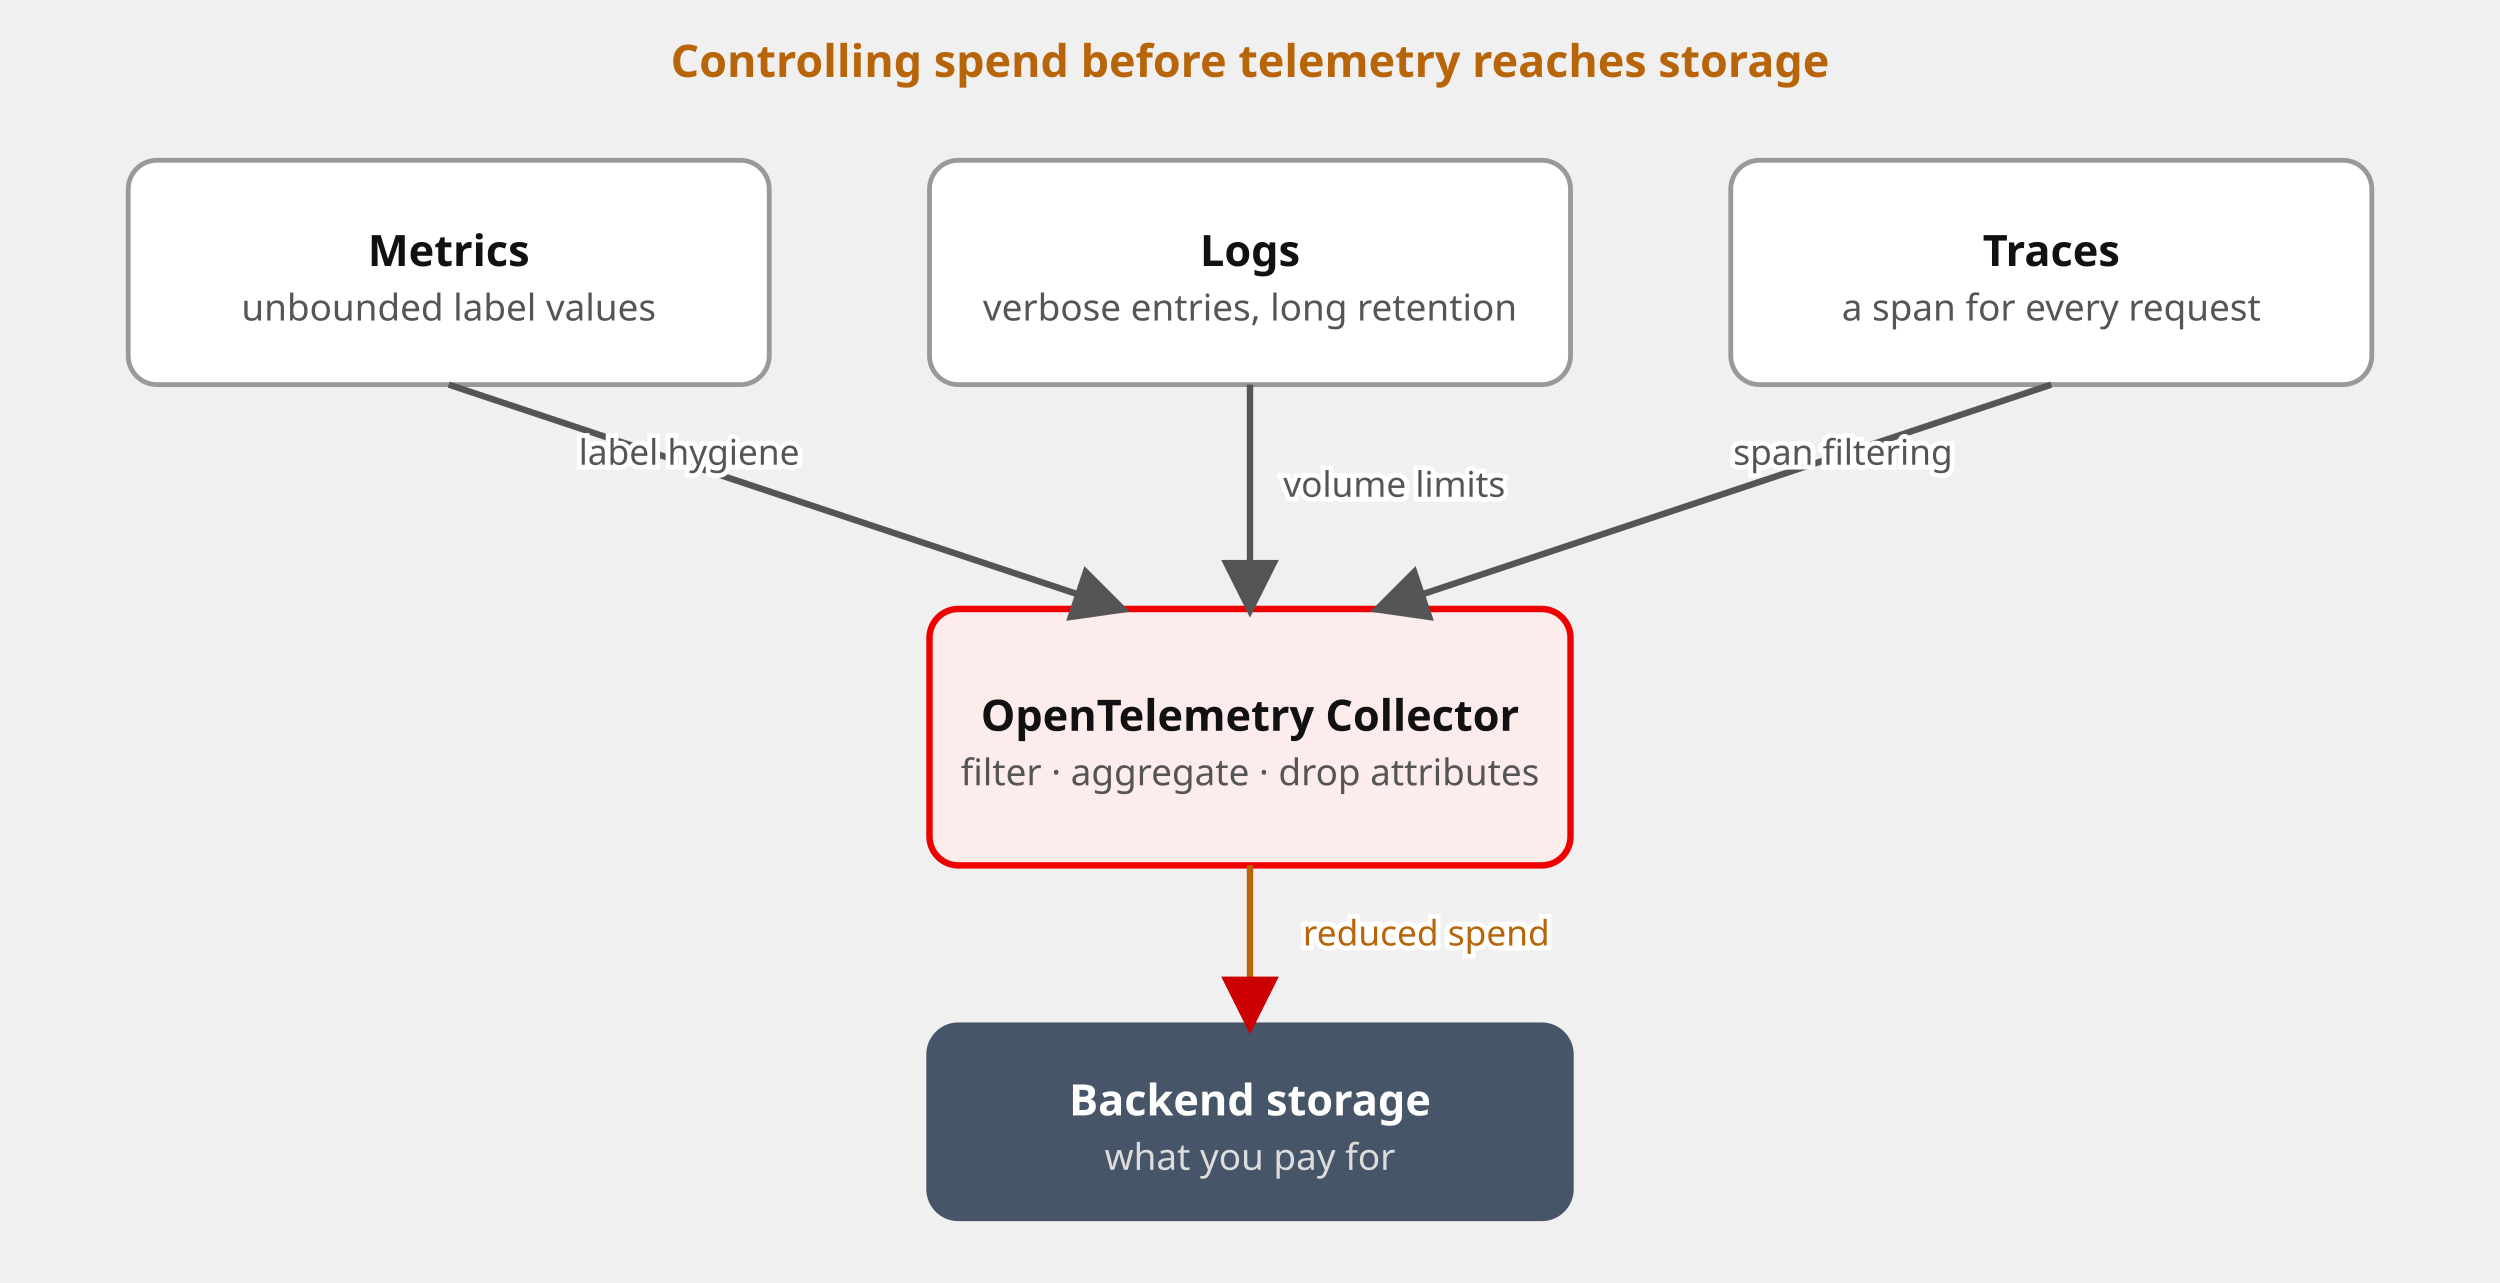
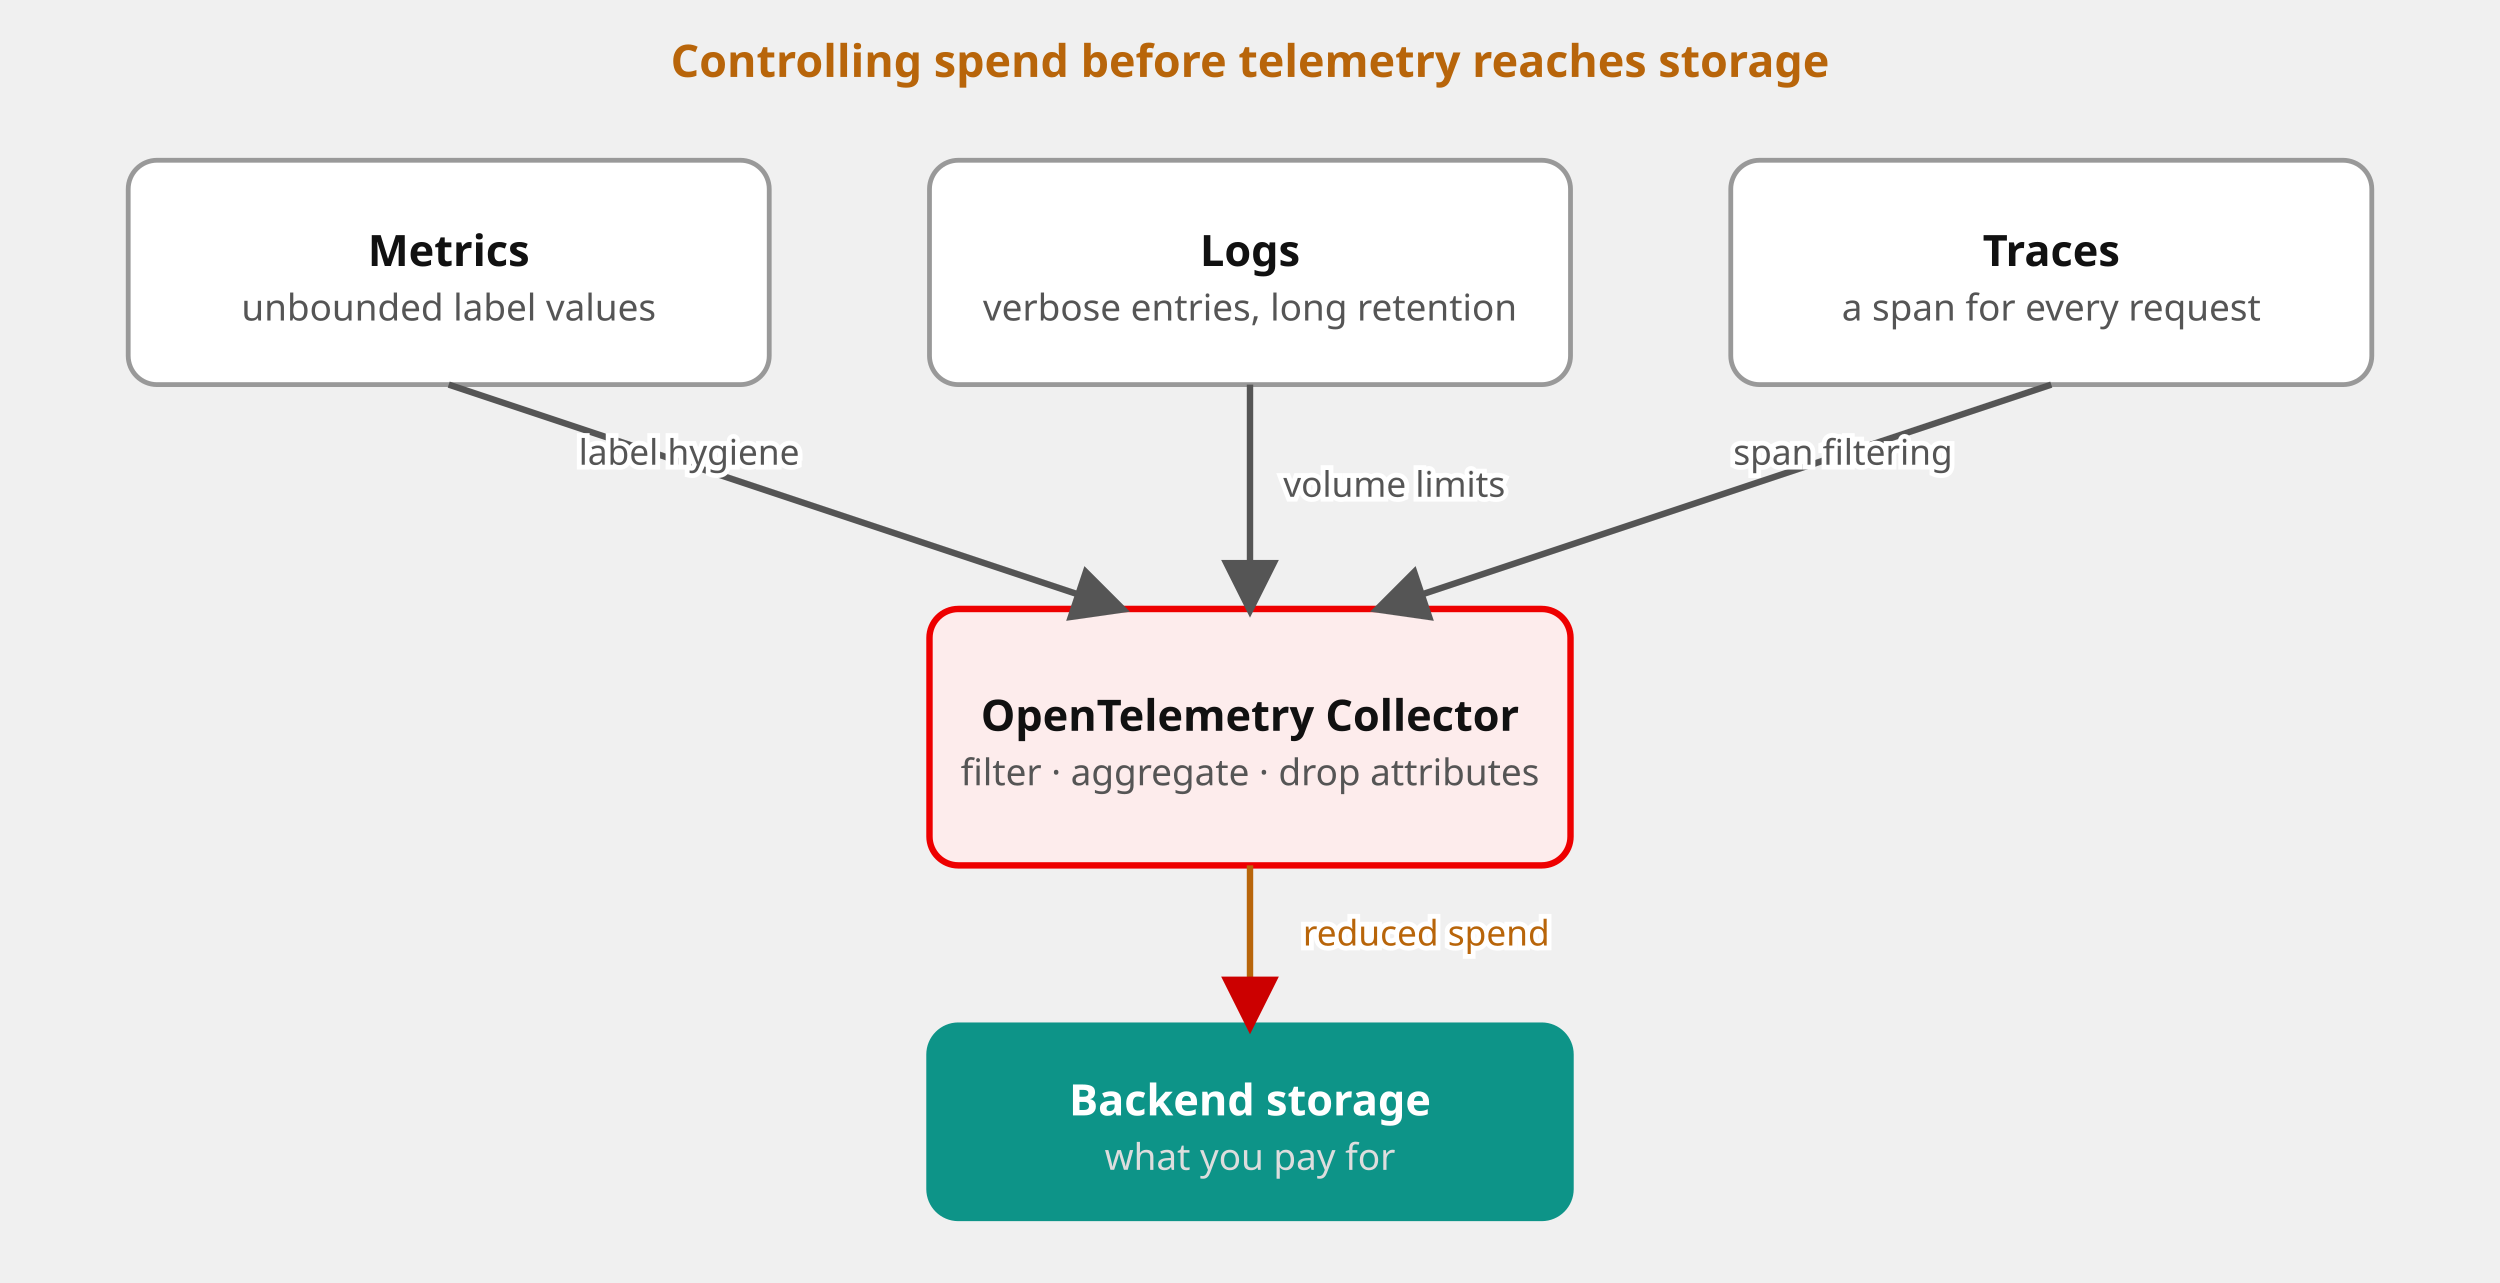
<svg xmlns="http://www.w3.org/2000/svg" viewBox="0 0 780 400" font-family="'Red Hat Text', system-ui, sans-serif" role="img">
  <defs>
    <marker id="a" viewBox="0 0 10 10" refX="8.5" refY="5" markerWidth="9" markerHeight="9" orient="auto-start-reverse">
      <path d="M0,0 L10,5 L0,10 z" fill="#555" />
    </marker>
    <marker id="am" viewBox="0 0 10 10" refX="8.5" refY="5" markerWidth="9" markerHeight="9" orient="auto-start-reverse">
      <path d="M0,0 L10,5 L0,10 z" fill="#cc0000" />
    </marker>
  </defs>
  <rect x="40" y="50" width="200" height="70" rx="9" fill="#ffffff" stroke="#999999" stroke-width="1.5" />
  <text x="140.0" y="83.0" font-size="13.5" font-weight="700" fill="#111111" text-anchor="middle">Metrics</text>
  <text x="140.0" y="100.0" font-size="11.5" fill="#555555" text-anchor="middle">unbounded label values</text>
  <rect x="290" y="50" width="200" height="70" rx="9" fill="#ffffff" stroke="#999999" stroke-width="1.5" />
  <text x="390.0" y="83.0" font-size="13.5" font-weight="700" fill="#111111" text-anchor="middle">Logs</text>
  <text x="390.0" y="100.0" font-size="11.5" fill="#555555" text-anchor="middle">verbose entries, long retention</text>
  <rect x="540" y="50" width="200" height="70" rx="9" fill="#ffffff" stroke="#999999" stroke-width="1.5" />
  <text x="640.0" y="83.0" font-size="13.5" font-weight="700" fill="#111111" text-anchor="middle">Traces</text>
  <text x="640.0" y="100.0" font-size="11.5" fill="#555555" text-anchor="middle">a span for every request</text>
  <rect x="290" y="190" width="200" height="80" rx="9" fill="#fdecec" stroke="#ee0000" stroke-width="2" />
  <text x="390.0" y="228.0" font-size="13.5" font-weight="700" fill="#111111" text-anchor="middle">OpenTelemetry Collector</text>
  <text x="390.0" y="245.0" font-size="11.5" fill="#555555" text-anchor="middle">filter · aggregate · drop attributes</text>
-   <rect x="290" y="320" width="200" height="60" rx="9" fill="#475569" stroke="#475569" stroke-width="2" />
+   <rect x="290" y="320" width="200" height="60" rx="9" fill="#0d9488" stroke="#0d9488" stroke-width="2" />
  <text x="390.0" y="348.0" font-size="13.5" font-weight="700" fill="#ffffff" text-anchor="middle">Backend storage</text>
  <text x="390.0" y="365.0" font-size="11.5" fill="#dddddd" text-anchor="middle">what you pay for</text>
  <path d="M140,120 L350,190" fill="none" stroke="#555" stroke-width="2" marker-end="url(#a)" />
  <text x="215.0" y="145.0" font-size="11" fill="#ffffff" stroke="#ffffff" stroke-width="3" paint-order="stroke" text-anchor="middle">label hygiene</text>
  <text x="215.0" y="145.0" font-size="11" fill="#555" text-anchor="middle">label hygiene</text>
  <path d="M390,120 L390,190" fill="none" stroke="#555" stroke-width="2" marker-end="url(#a)" />
  <text x="435.0" y="155.0" font-size="11" fill="#ffffff" stroke="#ffffff" stroke-width="3" paint-order="stroke" text-anchor="middle">volume limits</text>
  <text x="435.0" y="155.0" font-size="11" fill="#555" text-anchor="middle">volume limits</text>
  <path d="M640,120 L430,190" fill="none" stroke="#555" stroke-width="2" marker-end="url(#a)" />
  <text x="575.0" y="145.0" font-size="11" fill="#ffffff" stroke="#ffffff" stroke-width="3" paint-order="stroke" text-anchor="middle">span filtering</text>
  <text x="575.0" y="145.0" font-size="11" fill="#555" text-anchor="middle">span filtering</text>
  <path d="M390,270 L390,320" fill="none" stroke="#b8650a" stroke-width="2" marker-end="url(#am)" />
  <text x="445.0" y="295.0" font-size="11" fill="#ffffff" stroke="#ffffff" stroke-width="3" paint-order="stroke" text-anchor="middle">reduced spend</text>
  <text x="445.0" y="295.0" font-size="11" fill="#b8650a" text-anchor="middle">reduced spend</text>
  <text x="390" y="24" font-size="14" fill="#b8650a" text-anchor="middle" font-weight="700">Controlling spend before telemetry reaches storage</text>
</svg>
